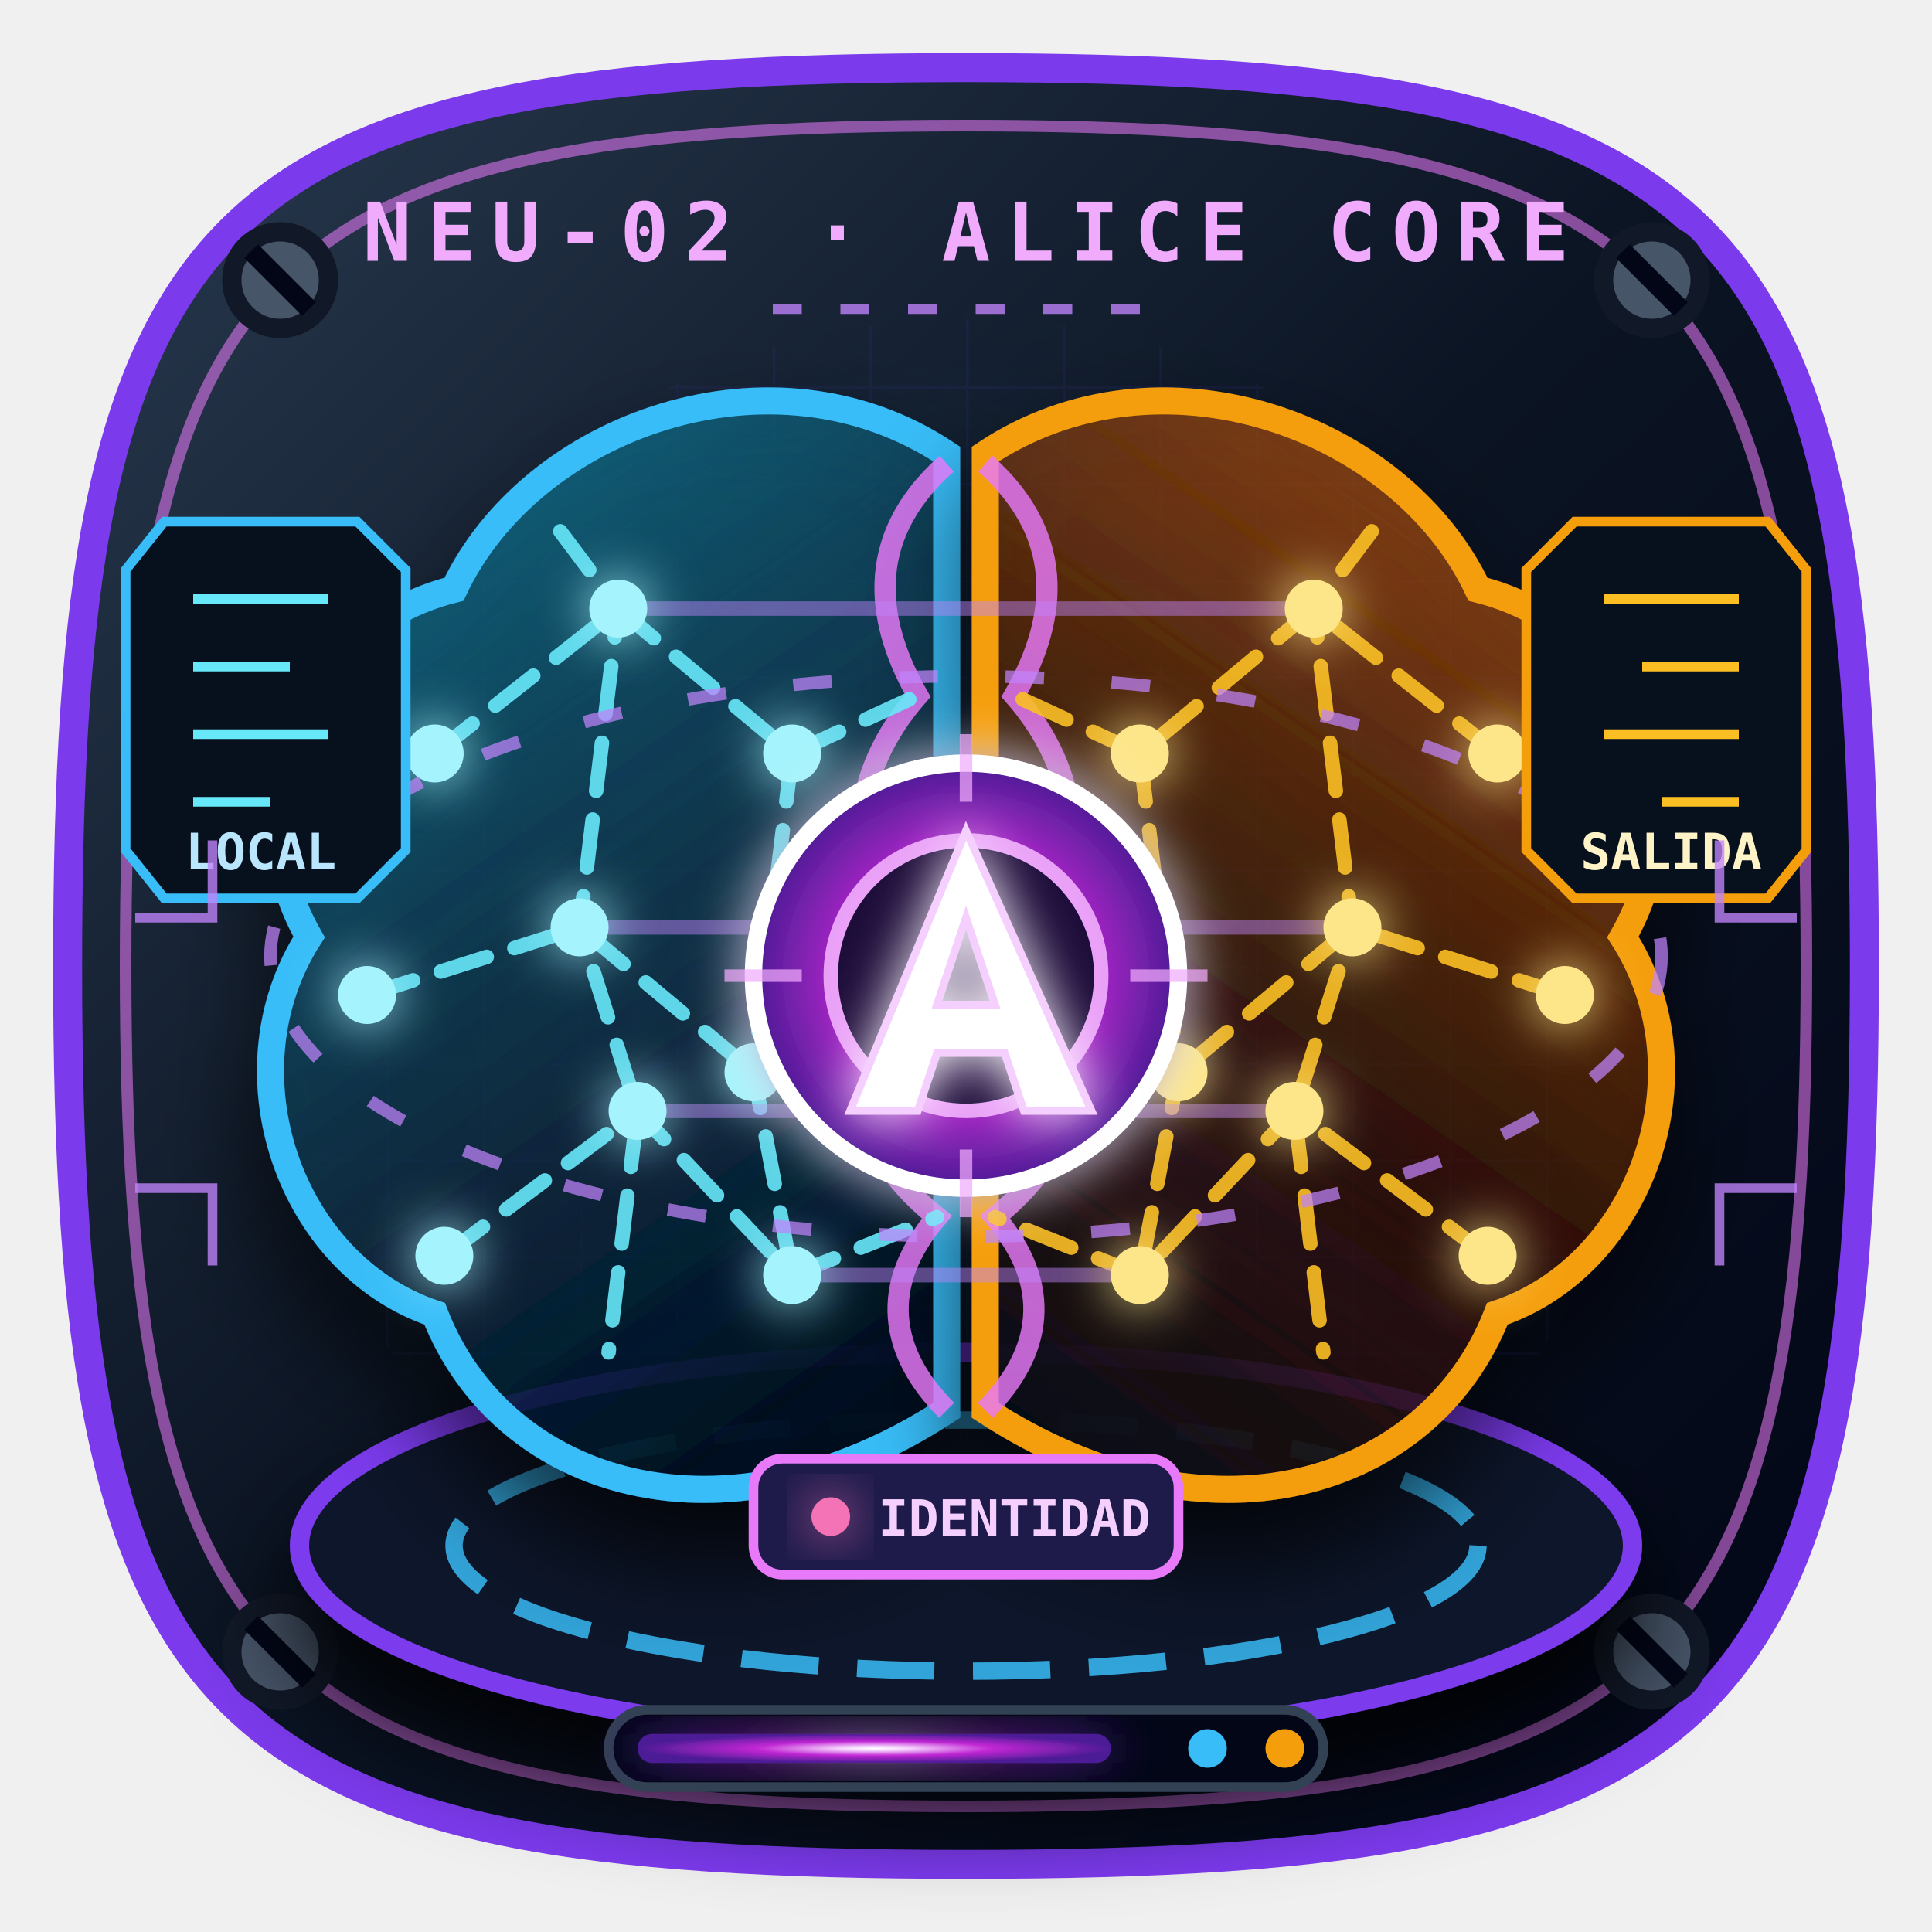
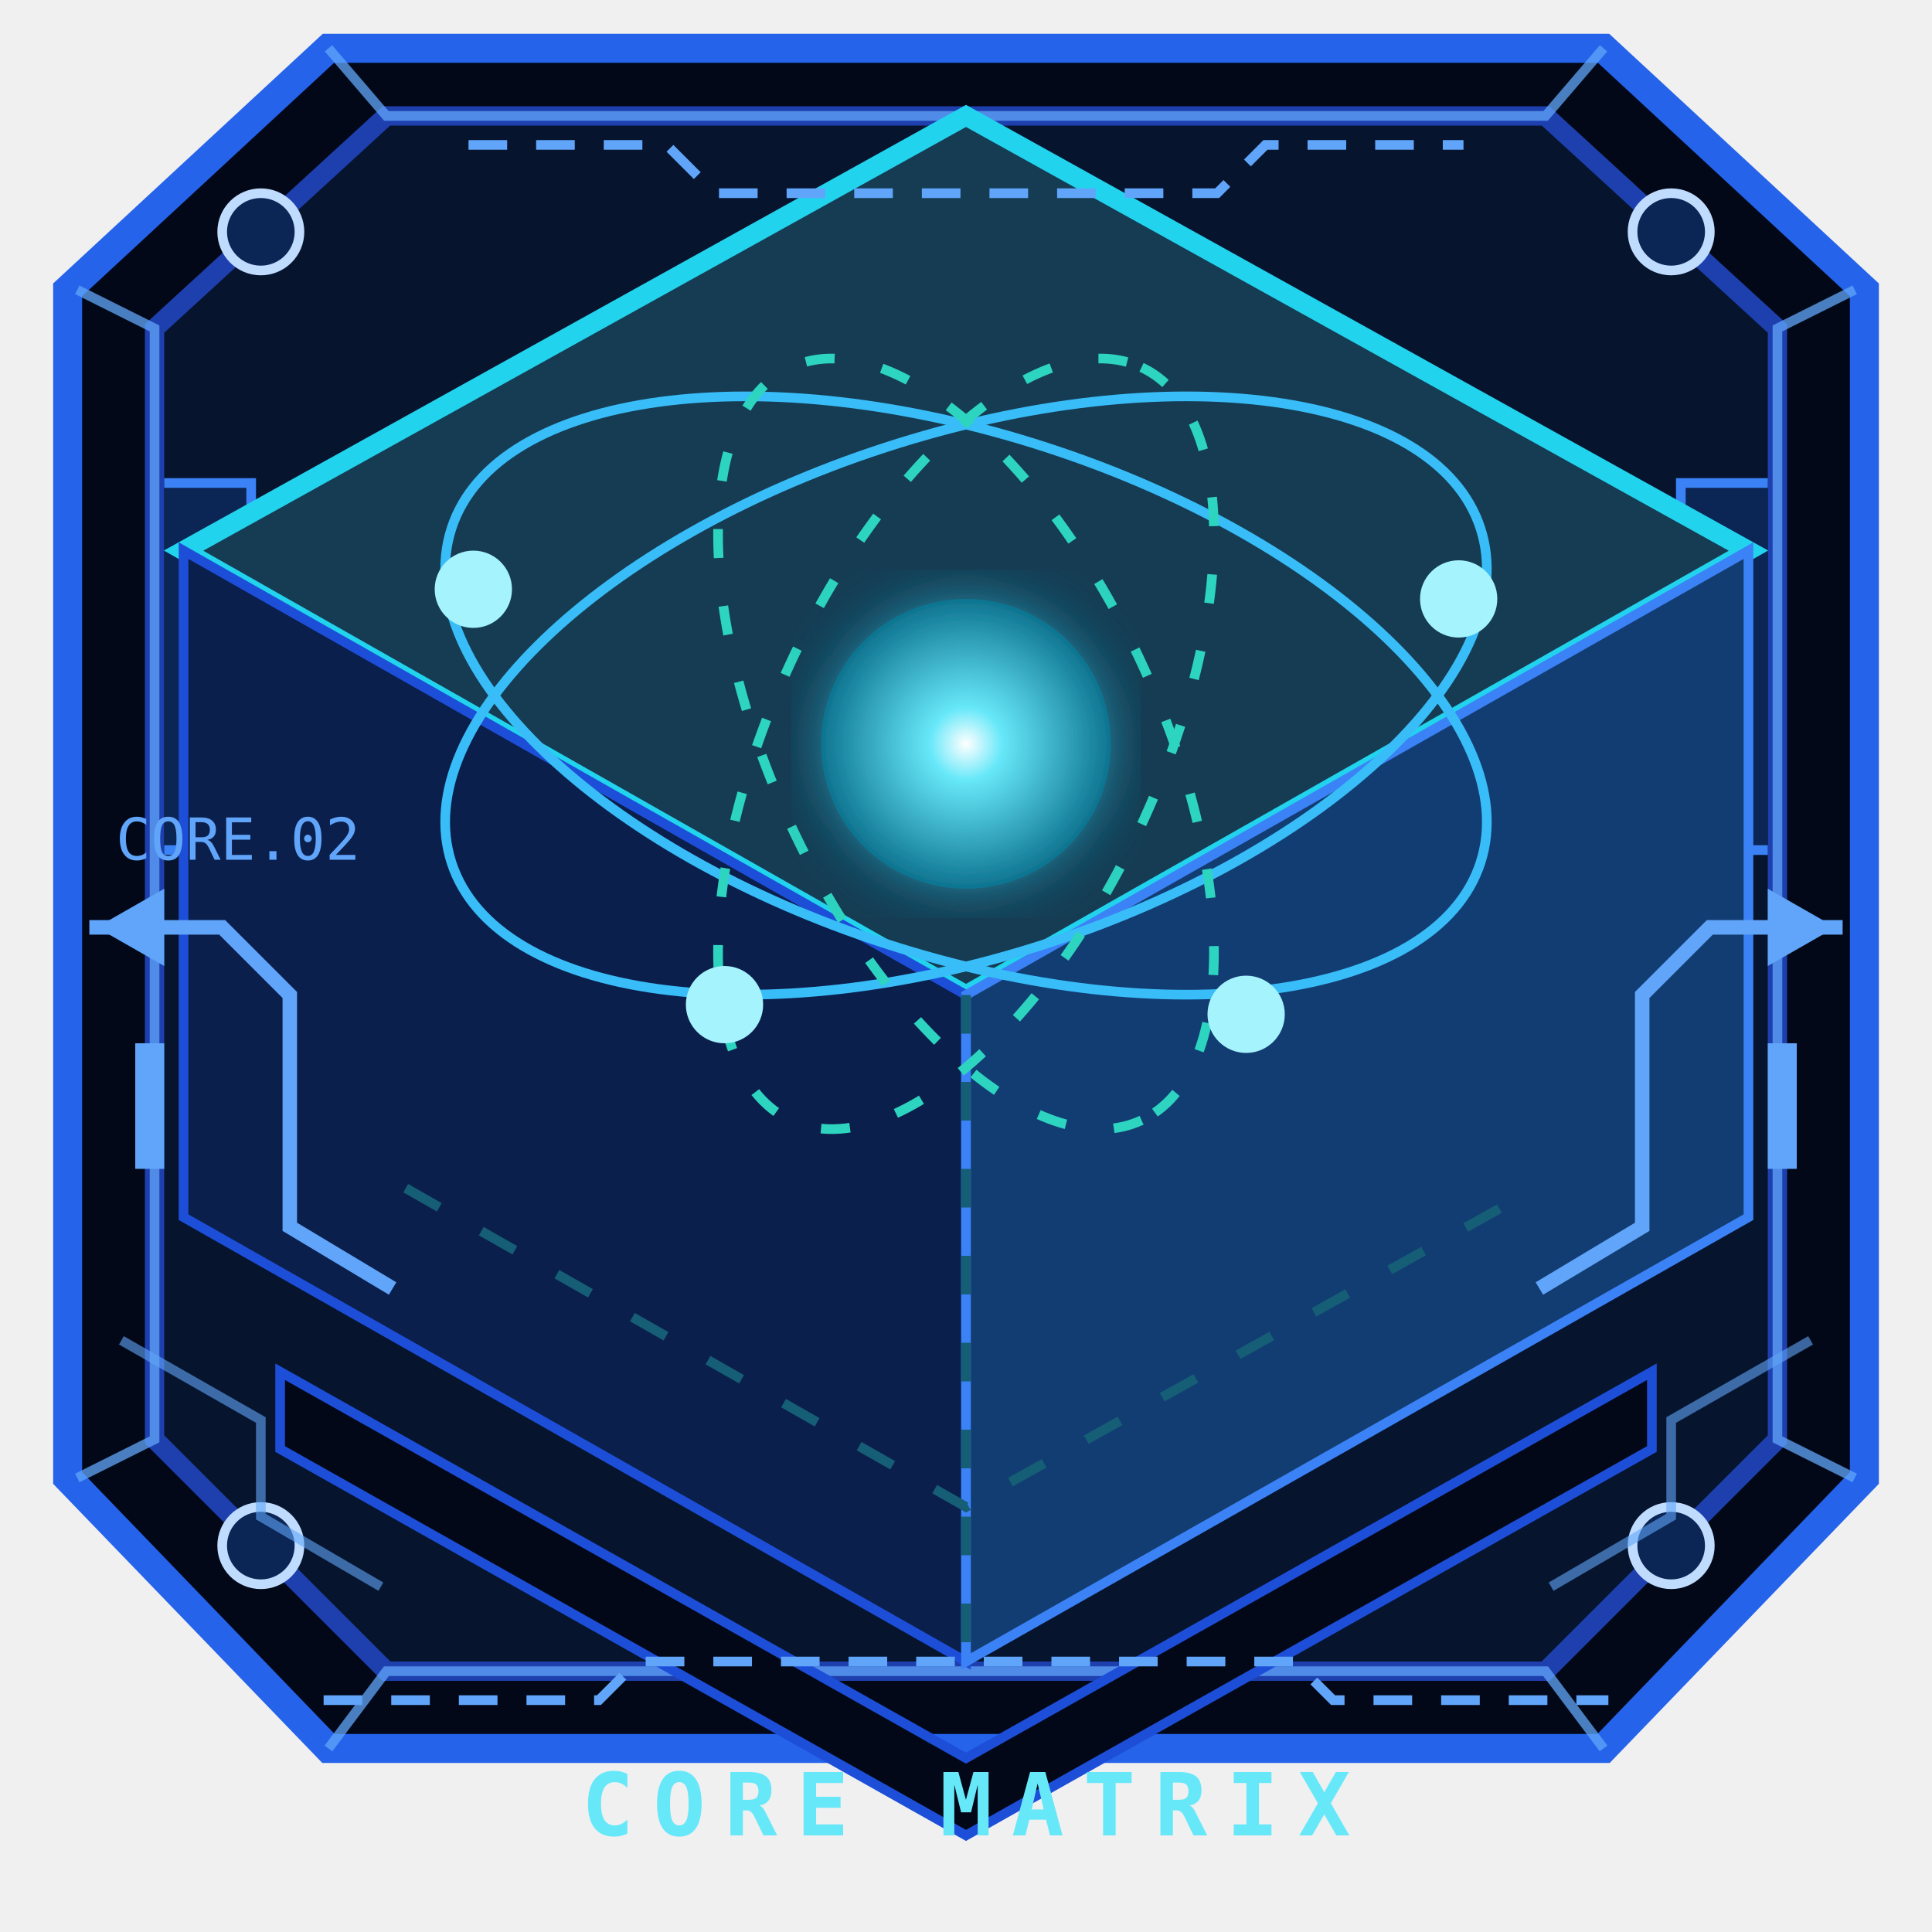
- <svg xmlns="http://www.w3.org/2000/svg" viewBox="0 0 200 200">
-   <style>
-     .core-pulse{transform-box:fill-box;transform-origin:center;animation:corePulse 2.5s ease-in-out infinite}.core-flow{animation:coreFlow 3.2s linear infinite}.core-node{animation:coreNode 2s ease-in-out infinite}.core-node:nth-child(2n){animation-delay:-1s}.core-orbit{transform-box:fill-box;transform-origin:center;animation:coreOrbit 14s linear infinite}
-     @keyframes corePulse{50%{transform:scale(1.13);opacity:.82}}@keyframes coreFlow{to{stroke-dashoffset:-32}}@keyframes coreNode{50%{opacity:.35}}@keyframes coreOrbit{to{transform:rotate(360deg)}}
-     @media (prefers-reduced-motion:reduce){.core-pulse,.core-flow,.core-node,.core-orbit{animation:none}}
-   </style>
+ <svg xmlns="http://www.w3.org/2000/svg" viewBox="0 0 200 200" role="img" aria-label="Núcleo cognitivo">
+   <style>svg&gt;path:nth-of-type(2){fill:#0b1f4d;stroke:#1d4ed8}svg&gt;path:nth-of-type(3){fill:#123d73;stroke:#3b82f6}</style>
+   <g aria-hidden="true">
+     <path d="M34 5h132l27 25v123l-27 28H34L7 153V30Z" fill="#020817" stroke="#2563eb" stroke-width="3" />
+     <path d="M40 12h120l24 22v115l-24 24H40l-24-24V34Z" fill="#06142e" stroke="#1e40af" stroke-width="2" />
+     <path d="m8 30 8 4v115l-8 4M192 30l-8 4v115l8 4M34 5l6 7h120l6-7M34 181l6-8h120l6 8" fill="none" stroke="#60a5fa" opacity=".75" />
+     <g fill="#0b2554" stroke="#bfdbfe">
+       <circle cx="27" cy="24" r="4" />
+       <circle cx="173" cy="24" r="4" />
+       <circle cx="27" cy="160" r="4" />
+       <circle cx="173" cy="160" r="4" />
+     </g>
+     <path d="m29 142 71 40 71-40v8l-71 40-71-40Z" fill="#020817" stroke="#1d4ed8" />
+     <path d="M17 50h9v38h-9m166-38h-9v38h9" fill="#0b2554" stroke="#3b82f6" />
+     <path d="M20 57v6m0 8v6m160-20v6m0 8v6" stroke="#93c5fd" stroke-width="2" />
+   </g>
  <defs>
-     <linearGradient id="core-frame" x1="10" y1="8" x2="190" y2="192" gradientUnits="userSpaceOnUse">
-       <stop stop-color="#28394e" />
-       <stop offset=".48" stop-color="#0b1423" />
-       <stop offset="1" stop-color="#020617" />
+     <radialGradient id="nc-c">
+       <stop stop-color="#fff" />
+       <stop offset=".25" stop-color="#67e8f9" />
+       <stop offset="1" stop-color="#0e7490" />
+     </radialGradient>
+     <linearGradient id="nc-t" x1="20" y1="30" x2="175" y2="150">
+       <stop stop-color="#153c53" />
+       <stop offset="1" stop-color="#030817" />
    </linearGradient>
-     <linearGradient id="core-left" x1="38" y1="54" x2="101" y2="145" gradientUnits="userSpaceOnUse">
-       <stop stop-color="#0e7490" stop-opacity=".72" />
-       <stop offset=".6" stop-color="#082f49" stop-opacity=".5" />
-       <stop offset="1" stop-color="#020617" />
-     </linearGradient>
-     <linearGradient id="core-right" x1="162" y1="54" x2="99" y2="145" gradientUnits="userSpaceOnUse">
-       <stop stop-color="#b45309" stop-opacity=".68" />
-       <stop offset=".6" stop-color="#451a03" stop-opacity=".46" />
-       <stop offset="1" stop-color="#020617" />
-     </linearGradient>
-     <radialGradient id="core-center">
-       <stop stop-color="#fff" />
-       <stop offset=".15" stop-color="#f5d0fe" />
-       <stop offset=".5" stop-color="#c026d3" />
-       <stop offset="1" stop-color="#4c1d95" />
-     </radialGradient>
-     <radialGradient id="core-field">
-       <stop stop-color="#a855f7" stop-opacity=".25" />
-       <stop offset=".48" stop-color="#38bdf8" stop-opacity=".08" />
-       <stop offset="1" stop-color="#020617" stop-opacity="0" />
-     </radialGradient>
-     <filter id="core-glow" x="-60%" y="-60%" width="220%" height="220%">
-       <feGaussianBlur stdDeviation="2.7" result="b" />
+     <filter id="nc-g">
+       <feGaussianBlur stdDeviation="3" result="b" />
      <feMerge>
        <feMergeNode in="b" />
        <feMergeNode in="SourceGraphic" />
      </feMerge>
    </filter>
-     <filter id="core-shadow" x="-30%" y="-30%" width="160%" height="180%">
-       <feDropShadow dx="0" dy="6" stdDeviation="5" flood-color="#000" flood-opacity=".88" />
-     </filter>
-     <pattern id="core-grid" width="10" height="10" patternUnits="userSpaceOnUse">
-       <path d="M10 0H0v10" fill="none" stroke="#312e81" stroke-width=".55" opacity=".5" />
-     </pattern>
  </defs>
-   <path d="M100 7c79 0 93 14 93 93s-14 93-93 93S7 179 7 100 21 7 100 7Z" fill="url(#core-frame)" stroke="#7c3aed" stroke-width="3" />
-   <path d="M100 13c73 0 87 14 87 87s-14 87-87 87-87-14-87-87 14-87 87-87Z" fill="none" stroke="#e879f9" stroke-width="1.2" opacity=".56" />
-   <circle cx="100" cy="103" r="77" fill="url(#core-field)" />
-   <circle cx="100" cy="103" r="70" fill="url(#core-grid)" opacity=".36" />
-   <g fill="#475569" stroke="#111827" stroke-width="2">
-     <circle cx="29" cy="29" r="5" />
-     <circle cx="171" cy="29" r="5" />
-     <circle cx="29" cy="171" r="5" />
-     <circle cx="171" cy="171" r="5" />
+   <style>.nc-r{transform-origin:100px 78px;animation:ncr 9s linear infinite}.nc-r2{transform-origin:100px 78px;animation:ncr 6s linear infinite reverse}.nc-c{animation:ncc 1.8s ease-in-out infinite}@keyframes ncr{to{transform:rotate(360deg)}}@keyframes ncc{50%{opacity:.55;transform:scale(.82)}}@media(prefers-reduced-motion:reduce){.nc-r,.nc-r2,.nc-c{animation:none}}</style>
+   <path d="M100 12 181 57 100 103 19 57Z" fill="url(#nc-t)" stroke="#22d3ee" stroke-width="2" />
+   <path d="m19 57 81 46v69l-81-46Z" fill="#030b15" stroke="#164e63" />
+   <path d="m181 57-81 46v69l81-46Z" fill="#071725" stroke="#0e7490" />
+   <g class="nc-r" fill="none" stroke="#38bdf8">
+     <ellipse cx="100" cy="72" rx="56" ry="27" transform="rotate(18 100 72)" />
+     <ellipse cx="100" cy="72" rx="56" ry="27" transform="rotate(-18 100 72)" />
  </g>
-   <g stroke="#020617" stroke-width="2">
-     <path d="m26 26 6 6m136-6 6 6M26 168l6 6m136-6 6 6" />
+   <g class="nc-r2" fill="none" stroke="#2dd4bf" stroke-dasharray="3 5">
+     <ellipse cx="100" cy="77" rx="43" ry="20" transform="rotate(65 100 77)" />
+     <ellipse cx="100" cy="77" rx="43" ry="20" transform="rotate(-65 100 77)" />
  </g>
-   <text x="100" y="27" fill="#f0abfc" font-family="Consolas,monospace" font-size="8.4" font-weight="900" text-anchor="middle" letter-spacing="1.6">NEU-02 · ALICE CORE</text>
-   <ellipse cx="100" cy="160" rx="69" ry="20" fill="#0f172a" stroke="#7c3aed" stroke-width="2" filter="url(#core-shadow)" />
-   <ellipse cx="100" cy="160" rx="53" ry="13" fill="none" stroke="#38bdf8" stroke-width="1.8" stroke-dasharray="8 4" opacity=".85" />
-   <path d="M98 47C80 35 55 44 47 61c-16 4-23 22-15 36-9 14-2 34 13 39 7 18 30 25 53 10Z" fill="url(#core-left)" stroke="#38bdf8" stroke-width="2.8" filter="url(#core-shadow)" />
-   <path d="M102 47c18-12 43-3 51 14 16 4 23 22 15 36 9 14 2 34-13 39-7 18-30 25-53 10Z" fill="url(#core-right)" stroke="#f59e0b" stroke-width="2.8" filter="url(#core-shadow)" />
-   <path d="M98 48c-9 8-7 17-3 24-7 8-8 18-2 27-7 8-6 19 4 27-6 7-5 14 1 20M102 48c9 8 7 17 3 24 7 8 8 18 2 27 7 8 6 19-4 27 6 7 5 14-1 20" fill="none" stroke="#e879f9" stroke-width="2.2" opacity=".82" />
-   <g fill="none" stroke-linecap="round" stroke-linejoin="round" stroke-width="1.5" opacity=".9">
-     <path class="core-flow" d="m45 78 19-15 18 15 13-6M38 103l22-7 18 15 15-12M46 130l20-15 16 17 15-6M58 55l6 8-4 33 6 19-3 25M82 78l-4 33 4 21" stroke="#67e8f9" stroke-dasharray="5 3" />
-     <path class="core-flow" d="m155 78-19-15-18 15-13-6m57 31-22-7-18 15-15-12m47 31-20-15-16 17-15-6m39-71-6 8 4 33-6 19 3 25m-19-62 4 33-4 21" stroke="#fbbf24" stroke-dasharray="5 3" />
-     <path d="M64 63h72M60 96h80M66 115h68M82 132h36" stroke="#c084fc" opacity=".52" />
+   <circle class="nc-c" cx="100" cy="77" r="15" fill="url(#nc-c)" filter="url(#nc-g)" />
+   <g fill="#a5f3fc">
+     <circle cx="49" cy="61" r="4" />
+     <circle cx="151" cy="62" r="4" />
+     <circle cx="75" cy="104" r="4" />
+     <circle cx="129" cy="105" r="4" />
  </g>
-   <g class="core-node" filter="url(#core-glow)">
-     <g fill="#a5f3fc">
-       <circle cx="45" cy="78" r="3" />
-       <circle cx="64" cy="63" r="3" />
-       <circle cx="82" cy="78" r="3" />
-       <circle cx="38" cy="103" r="3" />
-       <circle cx="60" cy="96" r="3" />
-       <circle cx="78" cy="111" r="3" />
-       <circle cx="46" cy="130" r="3" />
-       <circle cx="66" cy="115" r="3" />
-       <circle cx="82" cy="132" r="3" />
+   <path d="m42 123 58 33 59-33M100 103v69" fill="none" stroke="#155e75" stroke-dasharray="4 5" />
+   <text x="100" y="190" fill="#67e8f9" font-family="Consolas,monospace" font-size="9" font-weight="900" text-anchor="middle" letter-spacing="2">CORE MATRIX</text>
+   <g aria-hidden="true" color="#60a5fa" fill="none" stroke="currentColor" stroke-linecap="square">
+     <path d="M10 96h13l7 7v24l10 6M190 96h-13l-7 7v24l-10 6" stroke-width="1.5" />
+     <path d="M49 15h20l5 5h52l5-5h20M34 176h28l4-4h68l4 4h28" stroke-dasharray="3 4" />
+     <path d="m13 139 14 8v10l12 7m148-25-14 8v10l-12 7" opacity=".6" />
+     <g fill="currentColor" stroke="none">
+       <path d="m10 96 7-4v8Z" />
+       <path d="m190 96-7-4v8Z" />
+       <rect x="14" y="108" width="3" height="13" />
+       <rect x="183" y="108" width="3" height="13" />
    </g>
-     <g fill="#fde68a">
-       <circle cx="155" cy="78" r="3" />
-       <circle cx="136" cy="63" r="3" />
-       <circle cx="118" cy="78" r="3" />
-       <circle cx="162" cy="103" r="3" />
-       <circle cx="140" cy="96" r="3" />
-       <circle cx="122" cy="111" r="3" />
-       <circle cx="154" cy="130" r="3" />
-       <circle cx="134" cy="115" r="3" />
-       <circle cx="118" cy="132" r="3" />
-     </g>
-   </g>
-   <ellipse class="core-orbit" cx="100" cy="99" rx="72" ry="29" fill="none" stroke="#c084fc" stroke-width="1.3" stroke-dasharray="4 7" opacity=".72" />
-   <circle class="core-pulse" cx="100" cy="101" r="22" fill="url(#core-center)" stroke="#fff" stroke-width="1.8" filter="url(#core-glow)" />
-   <circle cx="100" cy="101" r="14" fill="#100b2d" stroke="#f0abfc" stroke-width="1.5" opacity=".92" />
-   <path d="m100 86-12 29h7l2-6h7l2 6h7Zm0 9 3 9h-6Z" fill="#fff" stroke="#f5d0fe" stroke-width=".8" filter="url(#core-glow)" />
-   <path d="M100 76v7m0 36v7M75 101h8m34 0h8" stroke="#f0abfc" stroke-width="1.3" opacity=".72" />
-   <g font-family="Consolas,monospace" font-size="5.2" font-weight="900">
-     <path d="M17 54h20l5 5v29l-5 5H17l-4-5V59Z" fill="#07111e" stroke="#38bdf8" />
-     <path d="M20 62h14m-14 7h10m-10 7h14m-14 7h8" stroke="#67e8f9" />
-     <text x="27" y="90" fill="#bae6fd" text-anchor="middle">LOCAL</text>
-     <path d="M163 54h20l4 5v29l-4 5h-20l-5-5V59Z" fill="#07111e" stroke="#f59e0b" />
-     <path d="M166 62h14m-10 7h10m-14 7h14m-8 7h8" stroke="#fbbf24" />
-     <text x="173" y="90" fill="#fef3c7" text-anchor="middle">SALIDA</text>
-     <rect x="78" y="151" width="44" height="12" rx="3" fill="#1e1b4b" stroke="#e879f9" />
-     <circle cx="86" cy="157" r="2" fill="#f472b6" filter="url(#core-glow)" />
-     <text x="105" y="159" fill="#f5d0fe" text-anchor="middle">IDENTIDAD</text>
-   </g>
-   <g fill="none" stroke="#c084fc" stroke-width="1" opacity=".78">
-     <path d="M14 95h8v-8m-8 36h8v8m164-36h-8v-8m8 36h-8v8" />
-     <path class="core-flow" d="M80 32h40" stroke-dasharray="3 4" />
-   </g>
-   <g transform="translate(63 177)">
-     <rect width="74" height="8" rx="4" fill="#020617" stroke="#334155" />
-     <rect x="3" y="2.5" width="49" height="3" rx="1.5" fill="url(#core-center)" filter="url(#core-glow)" />
-     <circle cx="62" cy="4" r="2" fill="#38bdf8" />
-     <circle cx="70" cy="4" r="2" fill="#f59e0b" />
+     <text x="12" y="89" fill="currentColor" stroke="none" font-family="Consolas" font-size="6">CORE.02</text>
  </g>
</svg>
